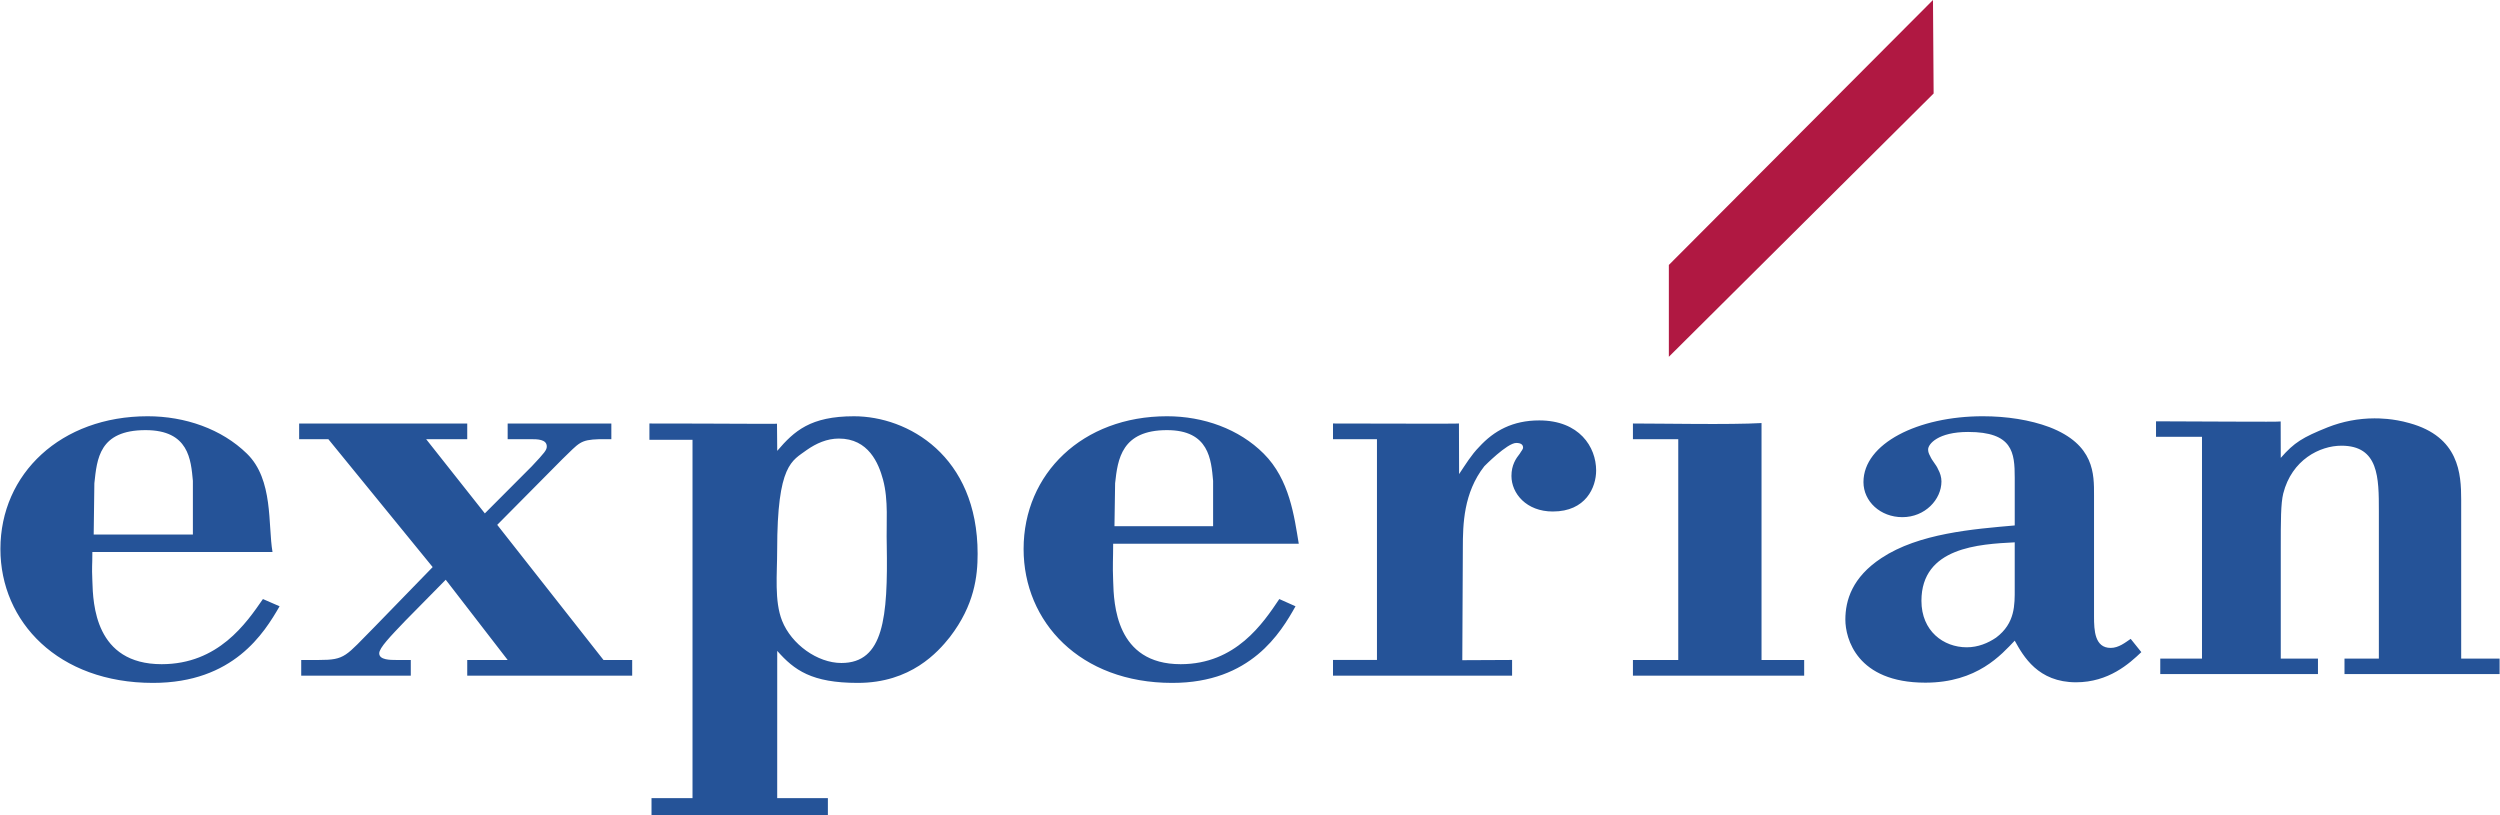
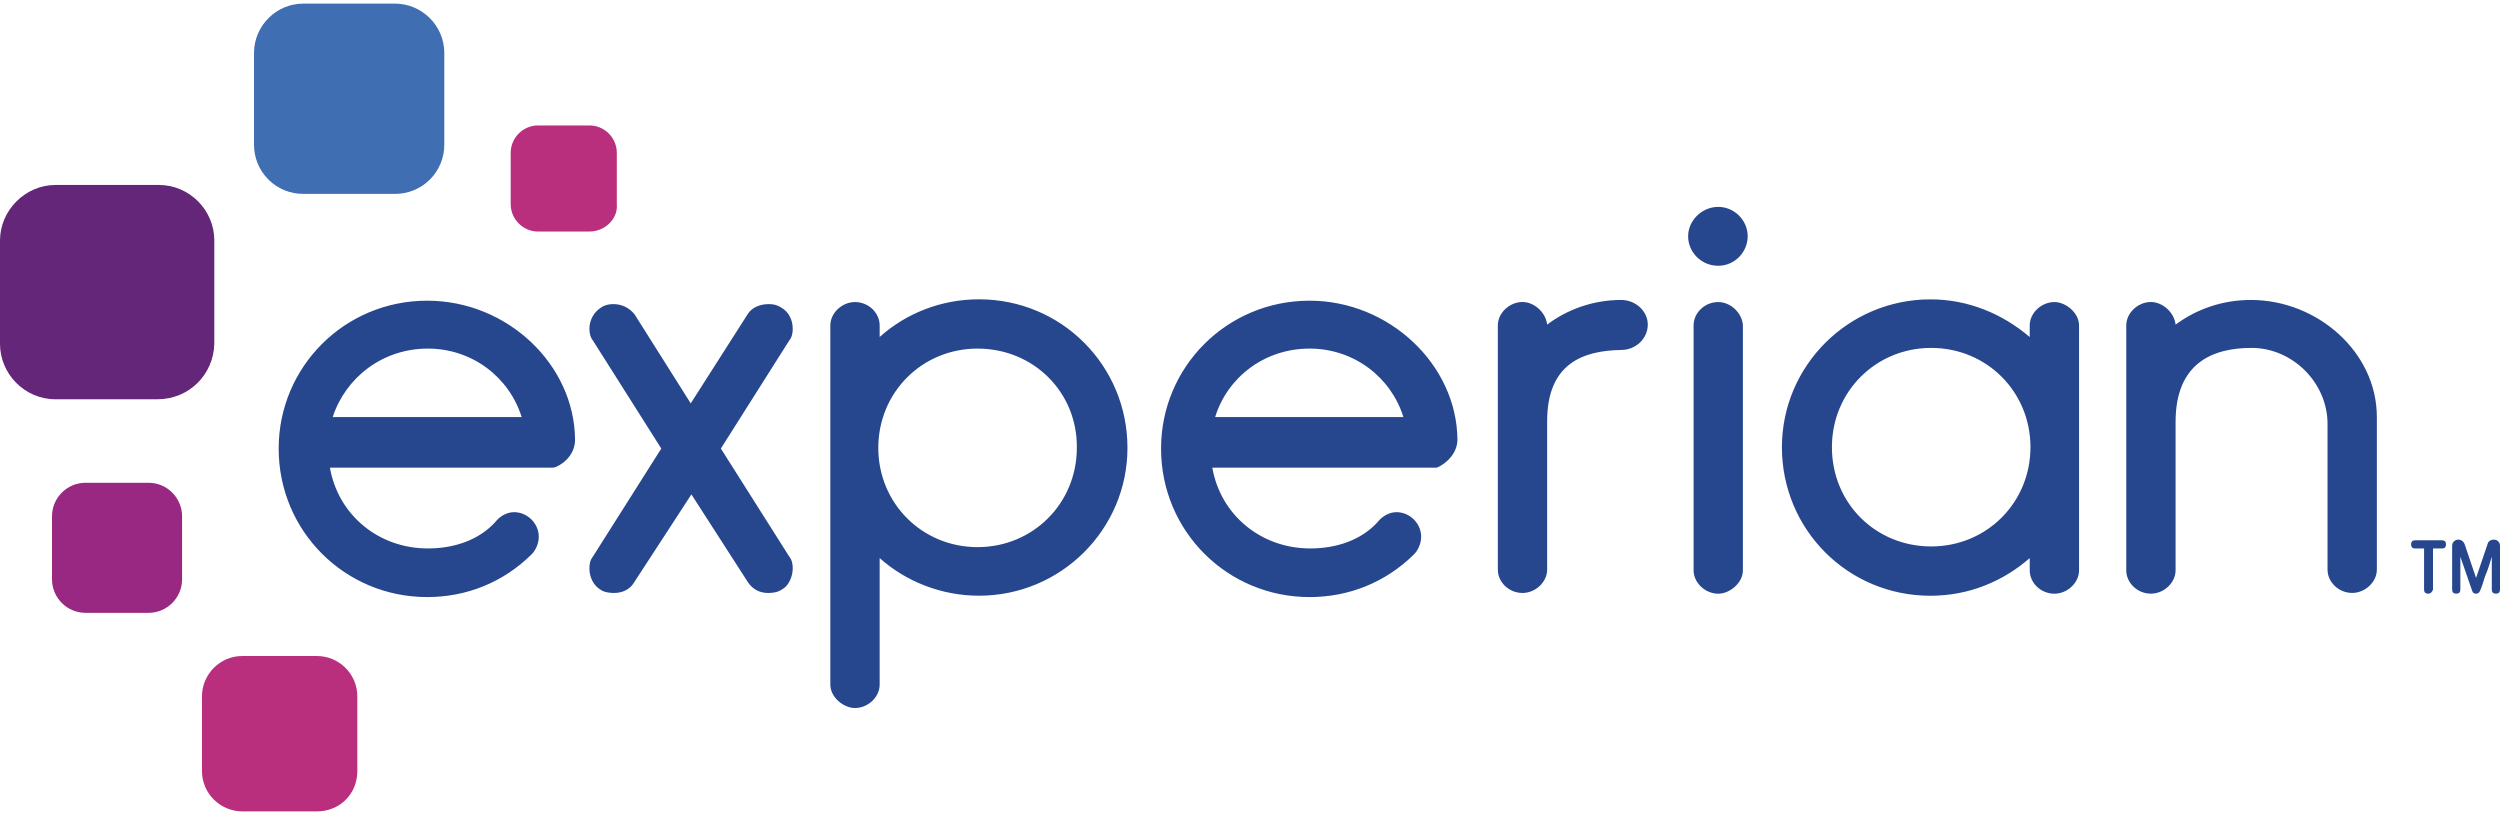
- <svg xmlns="http://www.w3.org/2000/svg" width="2500" height="815" viewBox="0 0 212.494 69.296">
-   <path d="M16.365 45.449H7.931l.057-4.362c.227-2.053.39-4.515 4.355-4.515 3.682 0 3.853 2.515 4.022 4.31v4.567zm5.956 5.485c-1.417 2.052-3.795 5.539-8.611 5.539-5.666 0-5.835-5.129-5.892-7.078-.057-1.385 0-1.126 0-2.459h15.317c-.396-2.308.091-6.158-2.174-8.363-2.152-2.104-5.269-3.181-8.441-3.181C5.155 35.392 0 40.265 0 46.677c0 6.206 4.929 11.387 12.973 11.387 6.855 0 9.46-4.258 10.764-6.514l-1.416-.616zM45.18 39.65c1.109-1.181 1.275-1.385 1.275-1.693 0-.615-.831-.615-1.331-.615h-1.995v-1.333h8.816v1.333h-1.021c-1.663.052-1.697.308-3.139 1.692l-5.543 5.592 9.036 11.489h2.439v1.334H39.692v-1.334h3.438l-5.267-6.822-3.437 3.488c-1.275 1.334-2.218 2.308-2.218 2.77 0 .564.942.564 1.441.564h1.243v1.334h-9.316v-1.334h1.497c2.272 0 2.251-.308 4.746-2.821l4.934-5.077-8.87-10.875H25.4v-1.333h14.292v1.333h-3.493l4.99 6.31 3.991-4.002zM75.361 46.316c.107 6.206-.263 10.055-3.857 10.055-2.038 0-4.246-1.588-5.042-3.59-.667-1.682-.418-3.949-.418-6.002 0-7.354 1.277-7.591 2.51-8.514.805-.564 1.717-.976 2.736-.976 2.521 0 3.379 2.104 3.754 3.488.482 1.796.264 3.692.317 5.539zm-20.178-8.923h3.663V67.86H55.36v1.437h14.996V67.86h-4.309l.002-12.519c1.447 1.642 2.934 2.723 6.85 2.723 4.505 0 6.811-2.616 7.83-3.898 2.092-2.719 2.359-5.181 2.359-7.078 0-8.361-5.953-11.695-10.512-11.695-3.701 0-5.08 1.249-6.527 2.942l-.02-2.311c.021.037-4.41-.016-10.847-.016v1.385zM103.11 44.741h-8.387l.055-3.654c.221-2.053.552-4.515 4.414-4.515 3.588 0 3.752 2.515 3.918 4.31v3.859zm5.629 6.193c-1.379 2.052-3.697 5.539-8.388 5.539-5.518 0-5.684-5.129-5.739-7.078-.055-1.385 0-1.834 0-3.166h15.781c-.385-2.309-.771-5.451-2.979-7.656-2.098-2.104-5.132-3.181-8.223-3.181-7.172 0-12.194 4.873-12.194 11.285 0 6.206 4.801 11.387 12.636 11.387 6.677 0 9.216-4.258 10.484-6.514l-1.378-.616zM113.306 36.008c3.629 0 10.685.035 10.707-.002l.012 4.305c.549-.82 1.045-1.641 1.704-2.309 1.266-1.385 2.858-2.256 5.112-2.256 3.408 0 4.837 2.256 4.837 4.258 0 1.436-.88 3.487-3.683 3.487-2.254 0-3.518-1.538-3.518-3.026 0-.924.384-1.487.713-1.898.111-.205.275-.358.275-.512 0-.257-.198-.393-.583-.393-.77 0-2.714 1.982-2.714 1.982-1.76 2.256-1.824 4.912-1.824 6.964l-.046 9.525 4.233-.02v1.334h-15.227v-1.334h3.738V37.341h-3.738v-1.333zM138.806 37.341v-1.333c2.551 0 8.271.115 10.934-.037v20.144h3.626v1.334h-14.56v-1.334h3.854V37.341h-3.854zM171.268 50.062c0 1.334.057 2.924-1.586 4.154-.68.462-1.529.821-2.493.821-1.982 0-3.853-1.385-3.853-3.949 0-4.565 4.93-4.822 7.932-4.976v3.95zm0-5.386c-3.512.309-8.157.667-11.33 2.771-2.492 1.641-3.07 3.598-3.07 5.238 0 1.591.968 5.359 6.803 5.359 4.419 0 6.466-2.392 7.598-3.571.737 1.334 1.983 3.539 5.212 3.539 2.776 0 4.532-1.59 5.552-2.564l-.905-1.128c-.454.308-1.021.769-1.7.769-1.359 0-1.417-1.487-1.417-2.667v-10.31c0-1.795.058-4.309-3.795-5.796-1.643-.616-3.626-.924-5.666-.924-5.495 0-10.143 2.315-10.143 5.598 0 1.642 1.438 2.982 3.308 2.982 1.927 0 3.323-1.501 3.323-3.04 0-.359-.112-.718-.283-1.025-.17-.411-.51-.719-.68-1.129-.113-.205-.17-.359-.17-.564 0-.461.85-1.487 3.398-1.487 3.796 0 3.966 1.743 3.966 3.897v4.052zM183.28 35.822c3.182 0 10.601.069 10.601.012l.007 3.099c1.148-1.314 1.858-1.744 3.998-2.604a10.873 10.873 0 0 1 3.965-.758c.364 0 1.566 0 2.975.404 4.227 1.163 4.403 4.298 4.403 6.522v13.502h3.266v1.315h-13.188v-1.315h2.922V43.458c0-2.831 0-5.562-3.183-5.562-1.826 0-4.219 1.188-4.948 4.07-.209.86-.209 2.3-.209 4.627v9.405h3.163v1.315h-13.409v-1.315h3.548V37.137h-3.909v-1.315z" fill="#255398" />
-   <path fill="#b01842" d="M141.86 30.336v-7.807L164.318 0l.055 7.949z" />
+ <svg xmlns="http://www.w3.org/2000/svg" fill="none" height="815" viewBox="1 1 490 158.325" width="2500">
+   <path d="m78.416 38.296h-17.974a9.617 9.617 0 0 1 -9.656-9.656v-17.983c0-5.235 4.297-9.657 9.656-9.657h17.983c5.235 0 9.657 4.297 9.657 9.657v17.983a9.625 9.625 0 0 1 -9.666 9.656z" fill="#406eb3" />
+   <path d="m31.865 78.55h-19.993c-6.039 0-10.872-4.967-10.872-10.872v-20.261c0-5.905 4.967-10.872 10.872-10.872h20.26c6.04 0 10.873 4.967 10.873 10.872v20.26c-.144 6.04-4.977 10.873-11.14 10.873z" fill="#632678" />
+   <path d="m30.113 120.411h-12.346a6.58 6.58 0 0 1 -6.574-6.575v-12.346a6.58 6.58 0 0 1 6.574-6.575h12.346a6.58 6.58 0 0 1 6.575 6.575v12.346c0 3.618-2.947 6.575-6.575 6.575z" fill="#982881" />
+   <path d="m63.122 159.325h-14.624c-4.297 0-7.914-3.493-7.914-7.915v-14.624c0-4.297 3.493-7.915 7.914-7.915h14.624c4.297 0 7.915 3.494 7.915 7.915v14.624c0 4.555-3.484 7.915-7.915 7.915zm53.403-113.65h-10.058c-2.948 0-5.369-2.412-5.369-5.369v-10.058c0-2.948 2.412-5.37 5.369-5.37h10.058c2.948 0 5.37 2.412 5.37 5.37v10.058c.268 2.823-2.288 5.37-5.37 5.37z" fill="#ba2f7d" />
+   <path d="m337.776 52.384c3.216 0 5.771-2.68 5.771-5.771 0-3.216-2.679-5.771-5.771-5.771-3.215 0-5.905 2.68-5.905 5.771.01 3.091 2.556 5.771 5.905 5.771zm-212.532 62.122c-.804 1.34-2.278 2.01-3.895 2.01-.804 0-2.01-.134-2.68-.67-1.34-.804-2.144-2.412-2.144-4.163 0-.804.134-1.608.67-2.278l13.418-21.199-13.418-21.198c-.536-.67-.67-1.608-.67-2.278 0-1.608.804-3.216 2.278-4.163.804-.536 1.608-.67 2.412-.67 1.608 0 3.082.67 4.163 2.01l11.006 17.447 11.14-17.447c.804-1.34 2.412-2.01 4.164-2.01.803 0 1.607.134 2.411.67 1.474.804 2.278 2.412 2.278 4.163 0 .804-.134 1.608-.67 2.278l-13.418 21.198 13.418 21.199c.536.67.67 1.474.67 2.278 0 1.608-.804 3.493-2.144 4.163-.804.536-1.742.67-2.679.67-1.608 0-2.948-.67-3.896-2.01l-11.14-17.313zm48.169-48.168c5.101-4.565 11.944-7.38 19.456-7.38 16.232 0 29.114 13.017 29.114 29.114 0 15.964-13.016 28.98-29.114 28.98-7.378 0-14.355-2.814-19.456-7.379v24.826c0 2.412-2.278 4.565-4.834 4.565-2.277 0-4.833-2.144-4.833-4.565v-70.439c0-2.412 2.278-4.565 4.833-4.565 2.68 0 4.834 2.144 4.834 4.565zm19.188 2.278c-10.872 0-19.456 8.584-19.456 19.456s8.584 19.457 19.456 19.457 19.457-8.585 19.457-19.457c.134-10.862-8.451-19.456-19.457-19.456zm111.64 14.221v29.114c0 2.412-2.278 4.565-4.833 4.565-2.68 0-4.833-2.144-4.833-4.565v-47.9c0-2.412 2.278-4.566 4.833-4.566 2.278 0 4.565 2.01 4.833 4.432 3.895-2.948 8.987-4.834 14.49-4.834 2.948 0 5.235 2.278 5.235 4.833 0 2.68-2.278 4.968-5.235 4.968-7.513.134-14.49 2.689-14.49 13.953zm33.535-23.342c-2.679 0-4.833 2.144-4.833 4.565v48.034c0 2.412 2.278 4.565 4.833 4.565 2.278 0 4.833-2.143 4.833-4.565v-48.034c-.134-2.421-2.411-4.565-4.833-4.565zm61.051 4.565c0-2.412 2.277-4.565 4.833-4.565 2.277 0 4.833 2.144 4.833 4.565v48.034c0 2.412-2.278 4.565-4.833 4.565-2.68 0-4.833-2.143-4.833-4.565v-2.411c-5.236 4.565-11.944 7.378-19.457 7.378-16.232 0-29.114-13.015-29.114-29.113 0-15.964 13.016-28.98 29.114-28.98 7.379 0 14.087 2.814 19.457 7.38zm-19.314 43.335c10.872 0 19.457-8.584 19.457-19.457s-8.585-19.456-19.457-19.456-19.457 8.584-19.457 19.456c0 11.006 8.585 19.457 19.457 19.457zm77.684-24.022c0-8.049-6.843-14.891-14.892-14.891-7.781 0-14.891 3.081-14.891 14.49v29.113c0 2.412-2.278 4.565-4.834 4.565-2.679 0-4.833-2.144-4.833-4.565v-48.034c0-2.412 2.278-4.566 4.833-4.566 2.278 0 4.566 2.01 4.834 4.432 4.163-3.082 9.254-4.834 14.757-4.834 13.016 0 24.692 10.193 24.692 22.94v29.918c0 2.412-2.278 4.565-4.833 4.565-2.68 0-4.833-2.143-4.833-4.565zm-343.485 3.092c-.134-14.758-13.284-27.238-28.98-27.238-16.231 0-29.113 13.016-29.113 28.98 0 16.231 13.016 29.113 29.113 29.113 7.781 0 14.892-2.948 20.261-8.183.938-.804 1.608-2.278 1.608-3.627 0-2.68-2.278-4.833-4.833-4.833-1.474 0-2.814.804-3.761 2.01-3.216 3.493-8.05 5.101-13.15 5.101-9.657 0-17.581-6.575-19.19-15.83h43.738l.536-.134c2.153-.928 3.771-2.948 3.771-5.36zm-28.855-17.85c8.719 0 15.963 5.638 18.385 13.418h-37.029c2.546-7.78 9.791-13.417 18.644-13.417zm201.803 17.85c-.134-14.758-13.418-27.238-28.979-27.238-16.232 0-29.114 13.016-29.114 28.98 0 16.231 13.016 29.113 29.114 29.113 7.781 0 14.891-2.948 20.261-8.183.937-.804 1.607-2.278 1.607-3.627 0-2.68-2.277-4.833-4.833-4.833-1.474 0-2.813.804-3.761 2.01-3.216 3.493-8.049 5.101-13.15 5.101-9.656 0-17.581-6.575-19.189-15.83h44.005c2.163-.928 4.039-3.082 4.039-5.493zm-28.979-17.85c8.718 0 15.963 5.638 18.385 13.418h-36.895c2.403-7.78 9.647-13.417 18.51-13.417zm219.241 48.035c-.536 0-.804-.268-.804-.804v-8.049h-1.742c-.536 0-.804-.268-.804-.804s.268-.804.804-.804h5.235c.536 0 .804.268.804.804s-.268.804-.804.804h-1.742v8.049c-.143.402-.411.804-.947.804zm9.388 0c-.536 0-.67-.268-.803-.67l-2.278-6.575v6.441c0 .536-.268.804-.804.804s-.804-.268-.804-.804v-8.585c0-.67.536-1.206 1.206-1.206.536 0 .938.268 1.206.804l2.277 6.709 2.278-6.709c.134-.536.67-.804 1.206-.804.67 0 1.206.536 1.206 1.206v8.585c0 .536-.268.804-.804.804s-.804-.268-.804-.804v-6.441c-.268.938-.804 2.68-1.34 3.895-.804 2.68-.938 2.68-.938 2.68-.134.536-.536.67-.804.67z" fill="#26478d" />
</svg>
